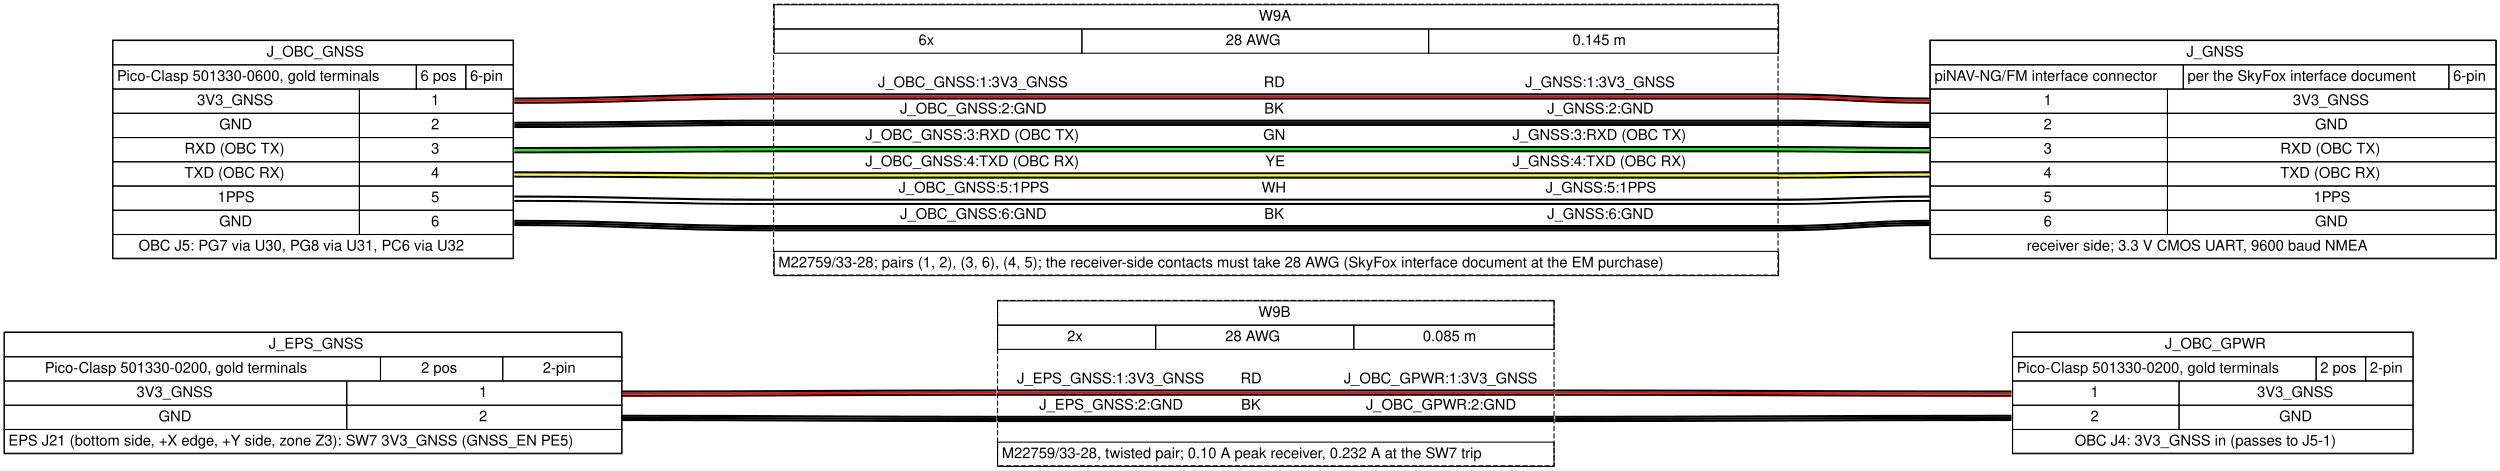
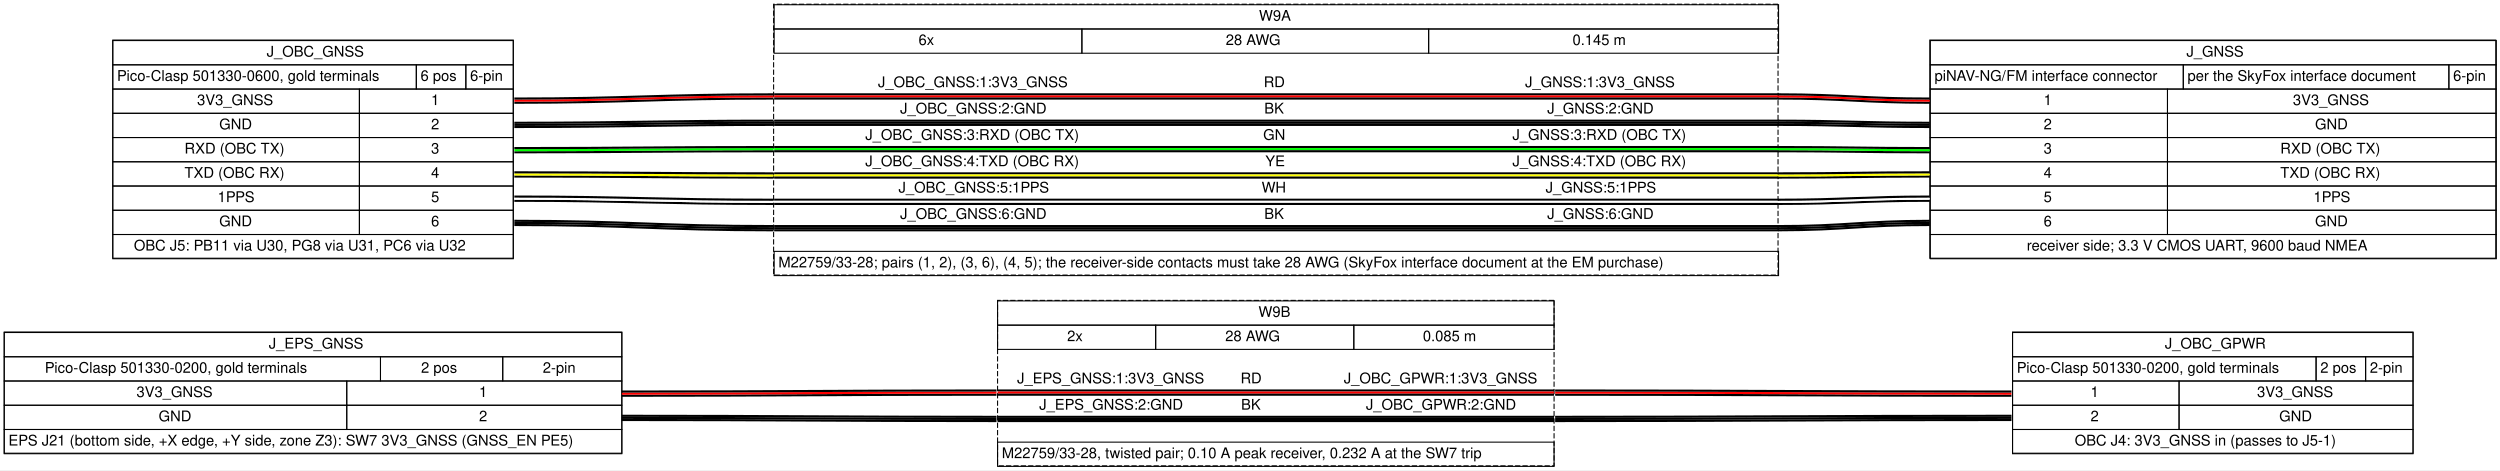
<svg xmlns="http://www.w3.org/2000/svg" width="2372pt" height="446pt" viewBox="0.00 0.00 2372.00 446.00">
  <g id="graph0" class="graph" transform="scale(1 1) rotate(0) translate(4 442)">
    <polygon fill="#ffffff" stroke="transparent" points="-4,4 -4,-442 2368,-442 2368,4 -4,4" />
    <g id="node1" class="node">
      <polygon fill="#ffffff" stroke="black" points="586,-127 0,-127 0,-12 586,-12 586,-127" />
      <polygon fill="none" stroke="black" points="0,-103.5 0,-126.5 586,-126.5 586,-103.5 0,-103.5" />
      <text text-anchor="start" x="251" y="-111.3" font-family="Helvetica,sans-Serif" font-size="14.00">J_EPS_GNSS</text>
      <polygon fill="none" stroke="black" points="0,-80.5 0,-103.5 357,-103.5 357,-80.5 0,-80.5" />
      <text text-anchor="start" x="38.5" y="-88.3" font-family="Helvetica,sans-Serif" font-size="14.00">Pico-Clasp 501330-0200, gold terminals</text>
      <polygon fill="none" stroke="black" points="357,-80.5 357,-103.5 473,-103.5 473,-80.5 357,-80.5" />
      <text text-anchor="start" x="395.5" y="-88.3" font-family="Helvetica,sans-Serif" font-size="14.00">2 pos</text>
      <polygon fill="none" stroke="black" points="473,-80.5 473,-103.5 586,-103.5 586,-80.5 473,-80.5" />
      <text text-anchor="start" x="511" y="-88.3" font-family="Helvetica,sans-Serif" font-size="14.00">2-pin</text>
      <polygon fill="none" stroke="black" points="0,-57.5 0,-80.5 325,-80.5 325,-57.5 0,-57.5" />
      <text text-anchor="start" x="125.5" y="-65.3" font-family="Helvetica,sans-Serif" font-size="14.00">3V3_GNSS</text>
      <polygon fill="none" stroke="black" points="325,-57.5 325,-80.5 586,-80.5 586,-57.5 325,-57.5" />
      <text text-anchor="start" x="450.5" y="-65.3" font-family="Helvetica,sans-Serif" font-size="14.00">1</text>
      <polygon fill="none" stroke="black" points="0,-34.5 0,-57.5 325,-57.5 325,-34.5 0,-34.5" />
      <text text-anchor="start" x="146.5" y="-42.3" font-family="Helvetica,sans-Serif" font-size="14.00">GND</text>
      <polygon fill="none" stroke="black" points="325,-34.5 325,-57.5 586,-57.5 586,-34.5 325,-34.5" />
      <text text-anchor="start" x="450.5" y="-42.3" font-family="Helvetica,sans-Serif" font-size="14.00">2</text>
      <polygon fill="none" stroke="black" points="0,-11.5 0,-34.5 586,-34.5 586,-11.5 0,-11.5" />
      <text text-anchor="start" x="4" y="-19.3" font-family="Helvetica,sans-Serif" font-size="14.00">EPS J21 (bottom side, +X edge, +Y side, zone Z3): SW7 3V3_GNSS (GNSS_EN PE5)</text>
    </g>
    <g id="node5" class="node">
      <polygon fill="#ffffff" stroke="black" stroke-dasharray="5,2" points="1470.5,-157 942.5,-157 942.5,0 1470.5,0 1470.5,-157" />
      <polygon fill="none" stroke="black" points="942.5,-133.5 942.5,-156.5 1470.5,-156.5 1470.5,-133.5 942.5,-133.5" />
      <text text-anchor="start" x="1190" y="-141.3" font-family="Helvetica,sans-Serif" font-size="14.00">W9B</text>
      <polygon fill="none" stroke="black" points="942.5,-110.5 942.5,-133.5 1092.5,-133.5 1092.5,-110.5 942.5,-110.5" />
      <text text-anchor="start" x="1008.5" y="-118.3" font-family="Helvetica,sans-Serif" font-size="14.00">2x</text>
      <polygon fill="none" stroke="black" points="1092.5,-110.5 1092.5,-133.5 1280.5,-133.5 1280.5,-110.5 1092.5,-110.5" />
      <text text-anchor="start" x="1158.5" y="-118.3" font-family="Helvetica,sans-Serif" font-size="14.00">28 AWG</text>
      <polygon fill="none" stroke="black" points="1280.5,-110.5 1280.5,-133.5 1470.5,-133.5 1470.5,-110.5 1280.5,-110.5" />
      <text text-anchor="start" x="1346" y="-118.3" font-family="Helvetica,sans-Serif" font-size="14.00">0.085 m</text>
      <text text-anchor="start" x="1046" y="-97.3" font-family="Helvetica,sans-Serif" font-size="14.00"> </text>
      <text text-anchor="start" x="961" y="-78.3" font-family="Helvetica,sans-Serif" font-size="14.00">J_EPS_GNSS:1:3V3_GNSS</text>
      <text text-anchor="start" x="1173" y="-78.3" font-family="Helvetica,sans-Serif" font-size="14.00">     RD    </text>
      <text text-anchor="start" x="1271" y="-78.3" font-family="Helvetica,sans-Serif" font-size="14.00">J_OBC_GPWR:1:3V3_GNSS</text>
      <polygon fill="#000000" stroke="transparent" points="942.5,-70.5 942.5,-72.5 1470.5,-72.5 1470.5,-70.5 942.5,-70.5" />
      <polygon fill="#ff0000" stroke="transparent" points="942.5,-68.5 942.5,-70.5 1470.5,-70.5 1470.5,-68.5 942.5,-68.5" />
      <polygon fill="#000000" stroke="transparent" points="942.5,-66.5 942.5,-68.5 1470.5,-68.5 1470.5,-66.5 942.5,-66.5" />
      <text text-anchor="start" x="982" y="-53.3" font-family="Helvetica,sans-Serif" font-size="14.00">J_EPS_GNSS:2:GND</text>
      <text text-anchor="start" x="1173.5" y="-53.3" font-family="Helvetica,sans-Serif" font-size="14.00">     BK    </text>
      <text text-anchor="start" x="1292" y="-53.3" font-family="Helvetica,sans-Serif" font-size="14.00">J_OBC_GPWR:2:GND</text>
      <polygon fill="#000000" stroke="transparent" points="942.5,-45.5 942.5,-47.5 1470.5,-47.5 1470.5,-45.5 942.5,-45.5" />
      <polygon fill="#000000" stroke="transparent" points="942.5,-43.5 942.5,-45.5 1470.5,-45.5 1470.5,-43.5 942.5,-43.5" />
      <polygon fill="#000000" stroke="transparent" points="942.5,-41.5 942.5,-43.5 1470.5,-43.5 1470.5,-41.5 942.5,-41.5" />
      <text text-anchor="start" x="1046" y="-28.3" font-family="Helvetica,sans-Serif" font-size="14.00"> </text>
      <polygon fill="none" stroke="black" points="942.5,0.5 942.5,-22.5 1470.5,-22.5 1470.5,0.5 942.5,0.5" />
      <text text-anchor="start" x="946.5" y="-7.3" font-family="Helvetica,sans-Serif" font-size="14.00">M22759/33-28, twisted pair; 0.10 A peak receiver, 0.232 A at the SW7 trip</text>
    </g>
    <g id="edge1" class="edge">
      <path fill="none" stroke="#000000" stroke-width="2" d="M586,-66.5C744.05,-66.5 783.55,-67.5 941.5,-67.5" />
      <path fill="none" stroke="#ff0000" stroke-width="2" d="M586,-68.5C744,-68.5 783.5,-69.5 941.5,-69.5" />
      <path fill="none" stroke="#000000" stroke-width="2" d="M586,-70.5C743.95,-70.5 783.45,-71.5 941.5,-71.5" />
    </g>
    <g id="edge3" class="edge">
      <path fill="none" stroke="#000000" stroke-width="2" d="M586,-43.5C743.95,-43.5 783.45,-42.5 941.5,-42.5" />
      <path fill="none" stroke="#000000" stroke-width="2" d="M586,-45.5C744,-45.5 783.5,-44.5 941.5,-44.5" />
      <path fill="none" stroke="#000000" stroke-width="2" d="M586,-47.5C744.05,-47.5 783.55,-46.5 941.5,-46.5" />
    </g>
    <g id="node2" class="node">
      <polygon fill="#ffffff" stroke="black" points="2285.5,-127 1905.5,-127 1905.5,-12 2285.5,-12 2285.5,-127" />
      <polygon fill="none" stroke="black" points="1905.5,-103.5 1905.5,-126.5 2285.5,-126.5 2285.5,-103.5 1905.5,-103.5" />
      <text text-anchor="start" x="2050" y="-111.3" font-family="Helvetica,sans-Serif" font-size="14.00">J_OBC_GPWR</text>
      <polygon fill="none" stroke="black" points="1905.5,-80.5 1905.5,-103.5 2193.5,-103.5 2193.5,-80.5 1905.5,-80.5" />
      <text text-anchor="start" x="1909.5" y="-88.3" font-family="Helvetica,sans-Serif" font-size="14.00">Pico-Clasp 501330-0200, gold terminals</text>
      <polygon fill="none" stroke="black" points="2193.5,-80.5 2193.5,-103.5 2240.5,-103.5 2240.5,-80.5 2193.5,-80.5" />
      <text text-anchor="start" x="2197.5" y="-88.3" font-family="Helvetica,sans-Serif" font-size="14.00">2 pos</text>
      <polygon fill="none" stroke="black" points="2240.5,-80.5 2240.5,-103.5 2285.5,-103.5 2285.5,-80.5 2240.5,-80.5" />
      <text text-anchor="start" x="2244.5" y="-88.3" font-family="Helvetica,sans-Serif" font-size="14.00">2-pin</text>
      <polygon fill="none" stroke="black" points="1905.5,-57.5 1905.5,-80.5 2063.5,-80.5 2063.5,-57.5 1905.5,-57.5" />
      <text text-anchor="start" x="1979.5" y="-65.3" font-family="Helvetica,sans-Serif" font-size="14.00">1</text>
      <polygon fill="none" stroke="black" points="2063.5,-57.5 2063.5,-80.5 2285.5,-80.5 2285.5,-57.5 2063.5,-57.5" />
      <text text-anchor="start" x="2137.5" y="-65.3" font-family="Helvetica,sans-Serif" font-size="14.00">3V3_GNSS</text>
      <polygon fill="none" stroke="black" points="1905.5,-34.5 1905.5,-57.5 2063.5,-57.5 2063.5,-34.5 1905.5,-34.5" />
      <text text-anchor="start" x="1979.5" y="-42.3" font-family="Helvetica,sans-Serif" font-size="14.00">2</text>
      <polygon fill="none" stroke="black" points="2063.5,-34.5 2063.5,-57.5 2285.5,-57.5 2285.5,-34.5 2063.5,-34.5" />
      <text text-anchor="start" x="2158.5" y="-42.3" font-family="Helvetica,sans-Serif" font-size="14.00">GND</text>
      <polygon fill="none" stroke="black" points="1905.5,-11.5 1905.5,-34.5 2285.5,-34.5 2285.5,-11.5 1905.5,-11.5" />
      <text text-anchor="start" x="1964.5" y="-19.3" font-family="Helvetica,sans-Serif" font-size="14.00">OBC J4: 3V3_GNSS in (passes to J5-1)</text>
    </g>
    <g id="node3" class="node">
      <polygon fill="#ffffff" stroke="black" points="483,-404 103,-404 103,-197 483,-197 483,-404" />
      <polygon fill="none" stroke="black" points="103,-380.5 103,-403.5 483,-403.5 483,-380.5 103,-380.5" />
      <text text-anchor="start" x="249" y="-388.3" font-family="Helvetica,sans-Serif" font-size="14.00">J_OBC_GNSS</text>
      <polygon fill="none" stroke="black" points="103,-357.5 103,-380.5 391,-380.5 391,-357.5 103,-357.5" />
      <text text-anchor="start" x="107" y="-365.3" font-family="Helvetica,sans-Serif" font-size="14.00">Pico-Clasp 501330-0600, gold terminals</text>
      <polygon fill="none" stroke="black" points="391,-357.5 391,-380.5 438,-380.5 438,-357.5 391,-357.5" />
      <text text-anchor="start" x="395" y="-365.3" font-family="Helvetica,sans-Serif" font-size="14.00">6 pos</text>
      <polygon fill="none" stroke="black" points="438,-357.5 438,-380.5 483,-380.5 483,-357.5 438,-357.5" />
      <text text-anchor="start" x="442" y="-365.3" font-family="Helvetica,sans-Serif" font-size="14.00">6-pin</text>
      <polygon fill="none" stroke="black" points="103,-334.5 103,-357.5 337,-357.5 337,-334.5 103,-334.5" />
      <text text-anchor="start" x="183" y="-342.3" font-family="Helvetica,sans-Serif" font-size="14.00">3V3_GNSS</text>
      <polygon fill="none" stroke="black" points="337,-334.5 337,-357.5 483,-357.5 483,-334.5 337,-334.5" />
      <text text-anchor="start" x="405" y="-342.3" font-family="Helvetica,sans-Serif" font-size="14.00">1</text>
      <polygon fill="none" stroke="black" points="103,-311.5 103,-334.5 337,-334.5 337,-311.5 103,-311.5" />
      <text text-anchor="start" x="204" y="-319.3" font-family="Helvetica,sans-Serif" font-size="14.00">GND</text>
      <polygon fill="none" stroke="black" points="337,-311.5 337,-334.5 483,-334.5 483,-311.5 337,-311.5" />
      <text text-anchor="start" x="405" y="-319.3" font-family="Helvetica,sans-Serif" font-size="14.00">2</text>
      <polygon fill="none" stroke="black" points="103,-288.5 103,-311.5 337,-311.5 337,-288.5 103,-288.5" />
      <text text-anchor="start" x="171" y="-296.3" font-family="Helvetica,sans-Serif" font-size="14.00">RXD (OBC TX)</text>
      <polygon fill="none" stroke="black" points="337,-288.5 337,-311.5 483,-311.5 483,-288.5 337,-288.5" />
      <text text-anchor="start" x="405" y="-296.3" font-family="Helvetica,sans-Serif" font-size="14.00">3</text>
      <polygon fill="none" stroke="black" points="103,-265.5 103,-288.5 337,-288.5 337,-265.5 103,-265.5" />
      <text text-anchor="start" x="171" y="-273.3" font-family="Helvetica,sans-Serif" font-size="14.00">TXD (OBC RX)</text>
      <polygon fill="none" stroke="black" points="337,-265.5 337,-288.5 483,-288.5 483,-265.5 337,-265.5" />
      <text text-anchor="start" x="405" y="-273.3" font-family="Helvetica,sans-Serif" font-size="14.00">4</text>
      <polygon fill="none" stroke="black" points="103,-242.5 103,-265.5 337,-265.5 337,-242.5 103,-242.5" />
      <text text-anchor="start" x="202.5" y="-250.3" font-family="Helvetica,sans-Serif" font-size="14.00">1PPS</text>
      <polygon fill="none" stroke="black" points="337,-242.5 337,-265.5 483,-265.5 483,-242.5 337,-242.5" />
      <text text-anchor="start" x="405" y="-250.3" font-family="Helvetica,sans-Serif" font-size="14.00">5</text>
      <polygon fill="none" stroke="black" points="103,-219.5 103,-242.5 337,-242.5 337,-219.5 103,-219.5" />
      <text text-anchor="start" x="204" y="-227.3" font-family="Helvetica,sans-Serif" font-size="14.00">GND</text>
      <polygon fill="none" stroke="black" points="337,-219.5 337,-242.5 483,-242.5 483,-219.5 337,-219.5" />
      <text text-anchor="start" x="405" y="-227.3" font-family="Helvetica,sans-Serif" font-size="14.00">6</text>
      <polygon fill="none" stroke="black" points="103,-196.5 103,-219.5 483,-219.5 483,-196.5 103,-196.5" />
-       <text text-anchor="start" x="127.5" y="-204.3" font-family="Helvetica,sans-Serif" font-size="14.00">OBC J5: PG7 via U30, PG8 via U31, PC6 via U32</text>
+       <text text-anchor="start" x="123" y="-204.3" font-family="Helvetica,sans-Serif" font-size="14.00">OBC J5: PB11 via U30, PG8 via U31, PC6 via U32</text>
    </g>
    <g id="node6" class="node">
      <polygon fill="#ffffff" stroke="black" stroke-dasharray="5,2" points="1683,-438 730,-438 730,-181 1683,-181 1683,-438" />
      <polygon fill="none" stroke="black" points="730.5,-414.5 730.5,-437.5 1683.5,-437.5 1683.5,-414.5 730.5,-414.5" />
      <text text-anchor="start" x="1190.5" y="-422.3" font-family="Helvetica,sans-Serif" font-size="14.00">W9A</text>
      <polygon fill="none" stroke="black" points="730.5,-391.5 730.5,-414.5 1022.5,-414.5 1022.5,-391.5 730.5,-391.5" />
      <text text-anchor="start" x="867.5" y="-399.3" font-family="Helvetica,sans-Serif" font-size="14.00">6x</text>
      <polygon fill="none" stroke="black" points="1022.5,-391.5 1022.5,-414.5 1351.5,-414.5 1351.5,-391.5 1022.5,-391.5" />
      <text text-anchor="start" x="1159" y="-399.3" font-family="Helvetica,sans-Serif" font-size="14.00">28 AWG</text>
      <polygon fill="none" stroke="black" points="1351.5,-391.5 1351.5,-414.5 1683.5,-414.5 1683.5,-391.5 1351.5,-391.5" />
      <text text-anchor="start" x="1488" y="-399.3" font-family="Helvetica,sans-Serif" font-size="14.00">0.145 m</text>
      <text text-anchor="start" x="916" y="-378.3" font-family="Helvetica,sans-Serif" font-size="14.00"> </text>
      <text text-anchor="start" x="829" y="-359.3" font-family="Helvetica,sans-Serif" font-size="14.00">J_OBC_GNSS:1:3V3_GNSS</text>
      <text text-anchor="start" x="1195" y="-359.3" font-family="Helvetica,sans-Serif" font-size="14.00">     RD    </text>
      <text text-anchor="start" x="1443" y="-359.3" font-family="Helvetica,sans-Serif" font-size="14.00">J_GNSS:1:3V3_GNSS</text>
      <polygon fill="#000000" stroke="transparent" points="730.5,-351.5 730.5,-353.5 1683.5,-353.5 1683.5,-351.5 730.5,-351.5" />
      <polygon fill="#ff0000" stroke="transparent" points="730.5,-349.5 730.5,-351.5 1683.5,-351.5 1683.5,-349.5 730.5,-349.5" />
      <polygon fill="#000000" stroke="transparent" points="730.5,-347.5 730.5,-349.5 1683.5,-349.5 1683.5,-347.5 730.5,-347.5" />
      <text text-anchor="start" x="850" y="-334.3" font-family="Helvetica,sans-Serif" font-size="14.00">J_OBC_GNSS:2:GND</text>
      <text text-anchor="start" x="1195.5" y="-334.3" font-family="Helvetica,sans-Serif" font-size="14.00">     BK    </text>
      <text text-anchor="start" x="1464" y="-334.3" font-family="Helvetica,sans-Serif" font-size="14.00">J_GNSS:2:GND</text>
      <polygon fill="#000000" stroke="transparent" points="730.5,-326.5 730.5,-328.5 1683.5,-328.5 1683.5,-326.5 730.5,-326.5" />
      <polygon fill="#000000" stroke="transparent" points="730.5,-324.5 730.5,-326.5 1683.5,-326.5 1683.5,-324.5 730.5,-324.5" />
      <polygon fill="#000000" stroke="transparent" points="730.5,-322.5 730.5,-324.5 1683.5,-324.5 1683.5,-322.5 730.5,-322.5" />
      <text text-anchor="start" x="817" y="-309.3" font-family="Helvetica,sans-Serif" font-size="14.00">J_OBC_GNSS:3:RXD (OBC TX)</text>
      <text text-anchor="start" x="1194.5" y="-309.3" font-family="Helvetica,sans-Serif" font-size="14.00">     GN    </text>
      <text text-anchor="start" x="1431" y="-309.3" font-family="Helvetica,sans-Serif" font-size="14.00">J_GNSS:3:RXD (OBC TX)</text>
      <polygon fill="#000000" stroke="transparent" points="730.5,-301.5 730.5,-303.5 1683.5,-303.5 1683.5,-301.5 730.5,-301.5" />
      <polygon fill="#00ff00" stroke="transparent" points="730.5,-299.5 730.5,-301.5 1683.5,-301.5 1683.5,-299.5 730.5,-299.5" />
      <polygon fill="#000000" stroke="transparent" points="730.5,-297.5 730.5,-299.5 1683.5,-299.5 1683.5,-297.5 730.5,-297.5" />
      <text text-anchor="start" x="817" y="-284.3" font-family="Helvetica,sans-Serif" font-size="14.00">J_OBC_GNSS:4:TXD (OBC RX)</text>
      <text text-anchor="start" x="1196.5" y="-284.3" font-family="Helvetica,sans-Serif" font-size="14.00">     YE    </text>
      <text text-anchor="start" x="1431" y="-284.3" font-family="Helvetica,sans-Serif" font-size="14.00">J_GNSS:4:TXD (OBC RX)</text>
      <polygon fill="#000000" stroke="transparent" points="730.5,-276.5 730.5,-278.5 1683.5,-278.5 1683.5,-276.5 730.5,-276.5" />
      <polygon fill="#ffff00" stroke="transparent" points="730.5,-274.5 730.5,-276.5 1683.5,-276.5 1683.5,-274.5 730.5,-274.5" />
      <polygon fill="#000000" stroke="transparent" points="730.5,-272.5 730.5,-274.5 1683.5,-274.5 1683.5,-272.5 730.5,-272.5" />
      <text text-anchor="start" x="848.5" y="-259.3" font-family="Helvetica,sans-Serif" font-size="14.00">J_OBC_GNSS:5:1PPS</text>
      <text text-anchor="start" x="1193" y="-259.3" font-family="Helvetica,sans-Serif" font-size="14.00">     WH    </text>
      <text text-anchor="start" x="1462.5" y="-259.3" font-family="Helvetica,sans-Serif" font-size="14.00">J_GNSS:5:1PPS</text>
      <polygon fill="#000000" stroke="transparent" points="730.5,-251.5 730.5,-253.5 1683.5,-253.5 1683.5,-251.5 730.5,-251.5" />
      <polygon fill="#ffffff" stroke="transparent" points="730.5,-249.5 730.5,-251.5 1683.5,-251.5 1683.5,-249.5 730.5,-249.5" />
      <polygon fill="#000000" stroke="transparent" points="730.5,-247.5 730.5,-249.5 1683.5,-249.5 1683.5,-247.5 730.5,-247.5" />
      <text text-anchor="start" x="850" y="-234.3" font-family="Helvetica,sans-Serif" font-size="14.00">J_OBC_GNSS:6:GND</text>
      <text text-anchor="start" x="1195.5" y="-234.3" font-family="Helvetica,sans-Serif" font-size="14.00">     BK    </text>
      <text text-anchor="start" x="1464" y="-234.3" font-family="Helvetica,sans-Serif" font-size="14.00">J_GNSS:6:GND</text>
      <polygon fill="#000000" stroke="transparent" points="730.5,-226.5 730.5,-228.5 1683.5,-228.5 1683.5,-226.5 730.5,-226.5" />
      <polygon fill="#000000" stroke="transparent" points="730.5,-224.5 730.5,-226.5 1683.5,-226.5 1683.5,-224.5 730.5,-224.5" />
      <polygon fill="#000000" stroke="transparent" points="730.5,-222.5 730.5,-224.5 1683.5,-224.5 1683.5,-222.5 730.5,-222.5" />
      <text text-anchor="start" x="916" y="-209.3" font-family="Helvetica,sans-Serif" font-size="14.00"> </text>
      <polygon fill="none" stroke="black" points="730.5,-180.5 730.5,-203.5 1683.5,-203.5 1683.5,-180.5 730.5,-180.5" />
      <text text-anchor="start" x="734.5" y="-188.3" font-family="Helvetica,sans-Serif" font-size="14.00">M22759/33-28; pairs (1, 2), (3, 6), (4, 5); the receiver-side contacts must take 28 AWG (SkyFox interface document at the EM purchase)</text>
    </g>
    <g id="edge5" class="edge">
      <path fill="none" stroke="#000000" stroke-width="2" d="M484,-344.5C593.64,-344.52 620.94,-348.52 730,-348.5" />
      <path fill="none" stroke="#ff0000" stroke-width="2" d="M484,-346.5C593.35,-346.5 620.65,-350.5 730,-350.5" />
      <path fill="none" stroke="#000000" stroke-width="2" d="M484,-348.5C593.06,-348.48 620.36,-352.48 730,-352.5" />
    </g>
    <g id="edge7" class="edge">
      <path fill="none" stroke="#000000" stroke-width="2" d="M484,-321.5C593.48,-321.51 620.81,-323.51 730,-323.5" />
      <path fill="none" stroke="#000000" stroke-width="2" d="M484,-323.5C593.34,-323.5 620.66,-325.5 730,-325.5" />
      <path fill="none" stroke="#000000" stroke-width="2" d="M484,-325.5C593.19,-325.49 620.52,-327.49 730,-327.5" />
    </g>
    <g id="edge9" class="edge">
      <path fill="none" stroke="#000000" stroke-width="2" d="M484,-297.5C593.41,-297.5 620.74,-298.5 730,-298.5" />
      <path fill="none" stroke="#00ff00" stroke-width="2" d="M484,-299.5C593.33,-299.5 620.67,-300.5 730,-300.5" />
      <path fill="none" stroke="#000000" stroke-width="2" d="M484,-301.5C593.26,-301.5 620.59,-302.5 730,-302.5" />
    </g>
    <g id="edge11" class="edge">
      <path fill="none" stroke="#000000" stroke-width="2" d="M484,-274.5C593.26,-274.5 620.59,-273.5 730,-273.5" />
      <path fill="none" stroke="#ffff00" stroke-width="2" d="M484,-276.5C593.33,-276.5 620.67,-275.5 730,-275.5" />
      <path fill="none" stroke="#000000" stroke-width="2" d="M484,-278.5C593.41,-278.5 620.74,-277.5 730,-277.5" />
    </g>
    <g id="edge13" class="edge">
      <path fill="none" stroke="#000000" stroke-width="2" d="M484,-251.5C593.12,-251.51 620.44,-248.51 730,-248.5" />
      <path fill="none" stroke="#ffffff" stroke-width="2" d="M484,-253.5C593.34,-253.5 620.66,-250.5 730,-250.5" />
      <path fill="none" stroke="#000000" stroke-width="2" d="M484,-255.5C593.56,-255.49 620.88,-252.49 730,-252.5" />
    </g>
    <g id="edge15" class="edge">
      <path fill="none" stroke="#000000" stroke-width="2" d="M484,-228.5C593,-228.53 620.28,-223.53 730,-223.5" />
      <path fill="none" stroke="#000000" stroke-width="2" d="M484,-230.5C593.36,-230.5 620.64,-225.5 730,-225.5" />
      <path fill="none" stroke="#000000" stroke-width="2" d="M484,-232.5C593.72,-232.47 621,-227.47 730,-227.5" />
    </g>
    <g id="node4" class="node">
      <polygon fill="#ffffff" stroke="black" points="2364,-404 1827,-404 1827,-197 2364,-197 2364,-404" />
      <polygon fill="none" stroke="black" points="1827.5,-380.5 1827.5,-403.5 2364.5,-403.5 2364.5,-380.5 1827.5,-380.5" />
      <text text-anchor="start" x="2070.5" y="-388.3" font-family="Helvetica,sans-Serif" font-size="14.00">J_GNSS</text>
      <polygon fill="none" stroke="black" points="1827.5,-357.5 1827.5,-380.5 2067.5,-380.5 2067.5,-357.5 1827.5,-357.5" />
      <text text-anchor="start" x="1831.5" y="-365.3" font-family="Helvetica,sans-Serif" font-size="14.00">piNAV-NG/FM interface connector</text>
      <polygon fill="none" stroke="black" points="2067.5,-357.5 2067.5,-380.5 2319.5,-380.5 2319.5,-357.5 2067.5,-357.5" />
      <text text-anchor="start" x="2071.5" y="-365.3" font-family="Helvetica,sans-Serif" font-size="14.00">per the SkyFox interface document</text>
      <polygon fill="none" stroke="black" points="2319.5,-357.5 2319.5,-380.5 2364.5,-380.5 2364.5,-357.5 2319.5,-357.5" />
      <text text-anchor="start" x="2323.5" y="-365.3" font-family="Helvetica,sans-Serif" font-size="14.00">6-pin</text>
      <polygon fill="none" stroke="black" points="1827.5,-334.5 1827.5,-357.5 2052.5,-357.5 2052.5,-334.5 1827.5,-334.5" />
      <text text-anchor="start" x="1935" y="-342.3" font-family="Helvetica,sans-Serif" font-size="14.00">1</text>
      <polygon fill="none" stroke="black" points="2052.5,-334.5 2052.5,-357.5 2364.5,-357.5 2364.5,-334.5 2052.5,-334.5" />
      <text text-anchor="start" x="2171.5" y="-342.3" font-family="Helvetica,sans-Serif" font-size="14.00">3V3_GNSS</text>
      <polygon fill="none" stroke="black" points="1827.5,-311.5 1827.5,-334.5 2052.5,-334.5 2052.5,-311.5 1827.5,-311.5" />
      <text text-anchor="start" x="1935" y="-319.3" font-family="Helvetica,sans-Serif" font-size="14.00">2</text>
      <polygon fill="none" stroke="black" points="2052.5,-311.5 2052.5,-334.5 2364.5,-334.5 2364.5,-311.5 2052.5,-311.5" />
      <text text-anchor="start" x="2192.5" y="-319.3" font-family="Helvetica,sans-Serif" font-size="14.00">GND</text>
      <polygon fill="none" stroke="black" points="1827.5,-288.5 1827.5,-311.5 2052.5,-311.5 2052.5,-288.5 1827.5,-288.5" />
      <text text-anchor="start" x="1935" y="-296.3" font-family="Helvetica,sans-Serif" font-size="14.00">3</text>
      <polygon fill="none" stroke="black" points="2052.5,-288.5 2052.5,-311.5 2364.5,-311.5 2364.5,-288.5 2052.5,-288.5" />
      <text text-anchor="start" x="2159.5" y="-296.3" font-family="Helvetica,sans-Serif" font-size="14.00">RXD (OBC TX)</text>
      <polygon fill="none" stroke="black" points="1827.5,-265.5 1827.5,-288.5 2052.5,-288.5 2052.5,-265.5 1827.5,-265.5" />
      <text text-anchor="start" x="1935" y="-273.3" font-family="Helvetica,sans-Serif" font-size="14.00">4</text>
      <polygon fill="none" stroke="black" points="2052.5,-265.5 2052.5,-288.5 2364.5,-288.5 2364.5,-265.5 2052.5,-265.5" />
      <text text-anchor="start" x="2159.5" y="-273.3" font-family="Helvetica,sans-Serif" font-size="14.00">TXD (OBC RX)</text>
      <polygon fill="none" stroke="black" points="1827.5,-242.5 1827.5,-265.5 2052.5,-265.5 2052.5,-242.5 1827.5,-242.5" />
      <text text-anchor="start" x="1935" y="-250.3" font-family="Helvetica,sans-Serif" font-size="14.00">5</text>
      <polygon fill="none" stroke="black" points="2052.5,-242.5 2052.5,-265.5 2364.5,-265.5 2364.5,-242.5 2052.5,-242.5" />
      <text text-anchor="start" x="2191" y="-250.3" font-family="Helvetica,sans-Serif" font-size="14.00">1PPS</text>
      <polygon fill="none" stroke="black" points="1827.5,-219.5 1827.5,-242.5 2052.5,-242.5 2052.5,-219.5 1827.5,-219.5" />
      <text text-anchor="start" x="1935" y="-227.3" font-family="Helvetica,sans-Serif" font-size="14.00">6</text>
      <polygon fill="none" stroke="black" points="2052.5,-219.5 2052.5,-242.5 2364.5,-242.5 2364.5,-219.5 2052.5,-219.5" />
      <text text-anchor="start" x="2192.5" y="-227.3" font-family="Helvetica,sans-Serif" font-size="14.00">GND</text>
      <polygon fill="none" stroke="black" points="1827.5,-196.5 1827.5,-219.5 2364.5,-219.5 2364.5,-196.5 1827.5,-196.5" />
      <text text-anchor="start" x="1919" y="-204.3" font-family="Helvetica,sans-Serif" font-size="14.00">receiver side; 3.3 V CMOS UART, 9600 baud NMEA</text>
    </g>
    <g id="edge2" class="edge">
      <path fill="none" stroke="#000000" stroke-width="2" d="M1471.5,-67.5C1663.9,-67.5 1712.01,-66.5 1904.5,-66.5" />
      <path fill="none" stroke="#ff0000" stroke-width="2" d="M1471.5,-69.5C1663.94,-69.5 1712.06,-68.5 1904.5,-68.5" />
      <path fill="none" stroke="#000000" stroke-width="2" d="M1471.5,-71.5C1663.99,-71.5 1712.1,-70.5 1904.5,-70.5" />
    </g>
    <g id="edge4" class="edge">
      <path fill="none" stroke="#000000" stroke-width="2" d="M1471.5,-42.5C1663.99,-42.5 1712.1,-43.5 1904.5,-43.5" />
      <path fill="none" stroke="#000000" stroke-width="2" d="M1471.5,-44.5C1663.94,-44.5 1712.06,-45.5 1904.5,-45.5" />
      <path fill="none" stroke="#000000" stroke-width="2" d="M1471.5,-46.5C1663.9,-46.5 1712.01,-47.5 1904.5,-47.5" />
    </g>
    <g id="edge6" class="edge">
      <path fill="none" stroke="#000000" stroke-width="2" d="M1683,-348.5C1746.54,-348.56 1762.49,-344.56 1827,-344.5" />
      <path fill="none" stroke="#ff0000" stroke-width="2" d="M1683,-350.5C1747.02,-350.5 1762.98,-346.5 1827,-346.5" />
      <path fill="none" stroke="#000000" stroke-width="2" d="M1683,-352.5C1747.51,-352.44 1763.46,-348.44 1827,-348.5" />
    </g>
    <g id="edge8" class="edge">
      <path fill="none" stroke="#000000" stroke-width="2" d="M1683,-323.5C1746.76,-323.52 1762.75,-321.52 1827,-321.5" />
      <path fill="none" stroke="#000000" stroke-width="2" d="M1683,-325.5C1747.01,-325.5 1762.99,-323.5 1827,-323.5" />
      <path fill="none" stroke="#000000" stroke-width="2" d="M1683,-327.5C1747.25,-327.48 1763.24,-325.48 1827,-325.5" />
    </g>
    <g id="edge10" class="edge">
      <path fill="none" stroke="#000000" stroke-width="2" d="M1683,-298.5C1746.88,-298.5 1762.87,-297.5 1827,-297.5" />
      <path fill="none" stroke="#00ff00" stroke-width="2" d="M1683,-300.5C1747,-300.5 1763,-299.5 1827,-299.5" />
      <path fill="none" stroke="#000000" stroke-width="2" d="M1683,-302.5C1747.13,-302.5 1763.12,-301.5 1827,-301.5" />
    </g>
    <g id="edge12" class="edge">
      <path fill="none" stroke="#000000" stroke-width="2" d="M1683,-273.5C1747.13,-273.5 1763.12,-274.5 1827,-274.5" />
      <path fill="none" stroke="#ffff00" stroke-width="2" d="M1683,-275.5C1747,-275.5 1763,-276.5 1827,-276.5" />
      <path fill="none" stroke="#000000" stroke-width="2" d="M1683,-277.5C1746.88,-277.5 1762.87,-278.5 1827,-278.5" />
    </g>
    <g id="edge14" class="edge">
      <path fill="none" stroke="#000000" stroke-width="2" d="M1683,-248.5C1747.38,-248.53 1763.36,-251.53 1827,-251.5" />
      <path fill="none" stroke="#ffffff" stroke-width="2" d="M1683,-250.5C1747.01,-250.5 1762.99,-253.5 1827,-253.5" />
      <path fill="none" stroke="#000000" stroke-width="2" d="M1683,-252.5C1746.64,-252.47 1762.62,-255.47 1827,-255.5" />
    </g>
    <g id="edge16" class="edge">
      <path fill="none" stroke="#000000" stroke-width="2" d="M1683,-223.5C1747.64,-223.59 1763.56,-228.59 1827,-228.5" />
      <path fill="none" stroke="#000000" stroke-width="2" d="M1683,-225.5C1747.04,-225.5 1762.96,-230.5 1827,-230.5" />
      <path fill="none" stroke="#000000" stroke-width="2" d="M1683,-227.5C1746.44,-227.41 1762.36,-232.41 1827,-232.5" />
    </g>
  </g>
</svg>
